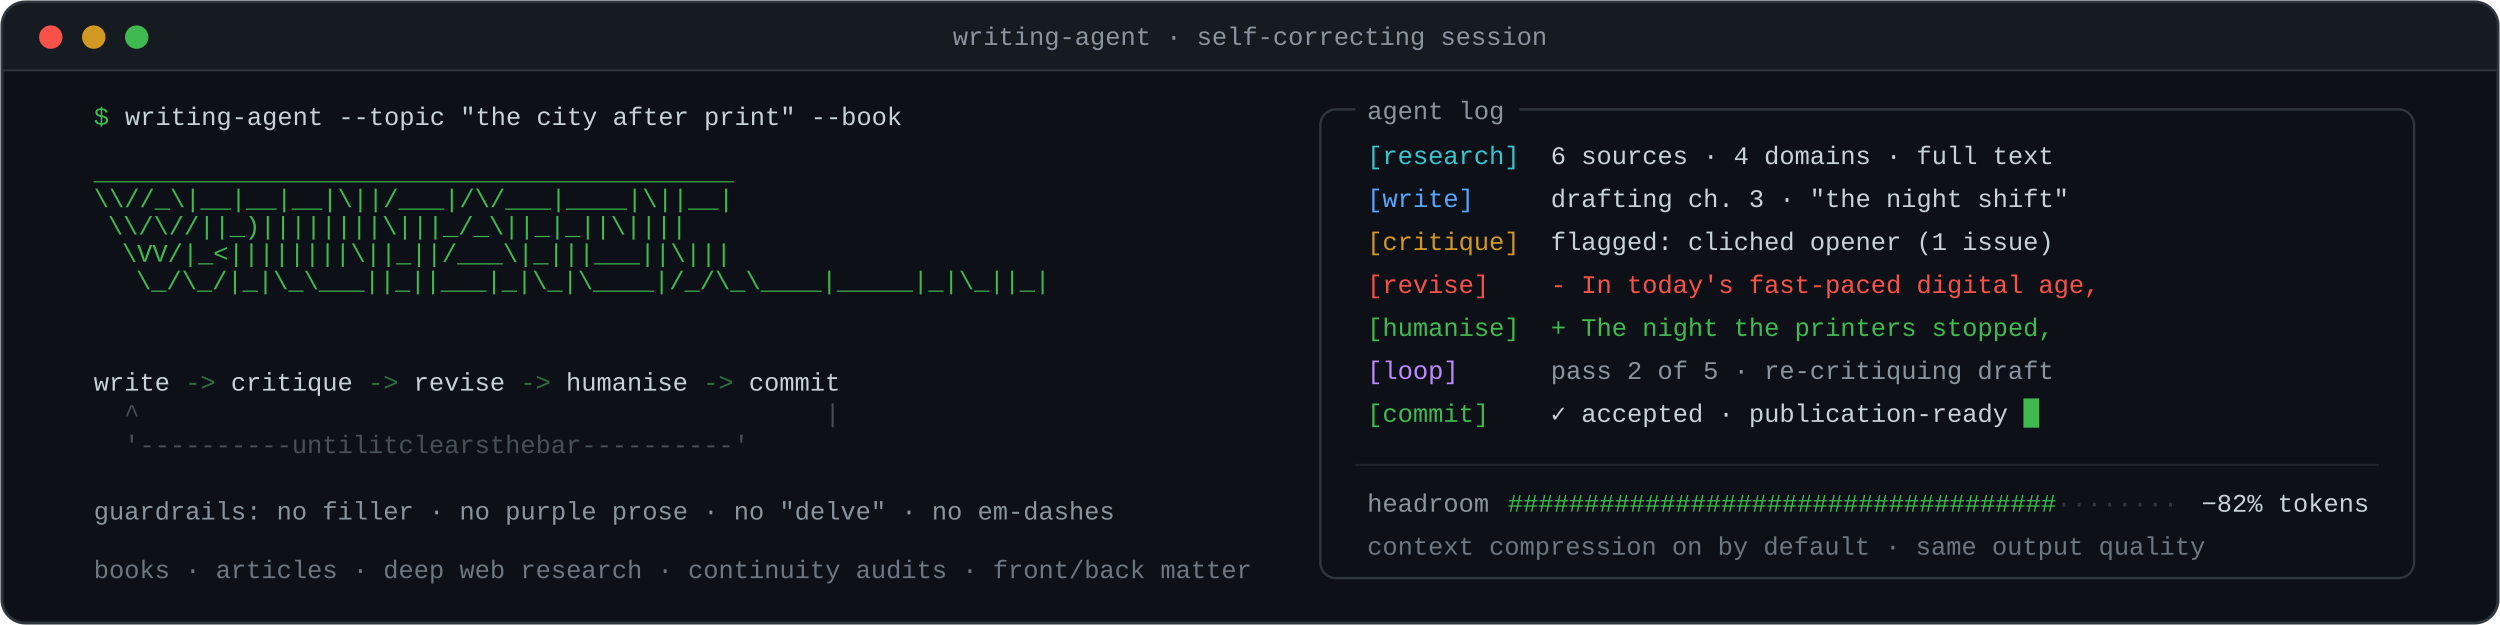
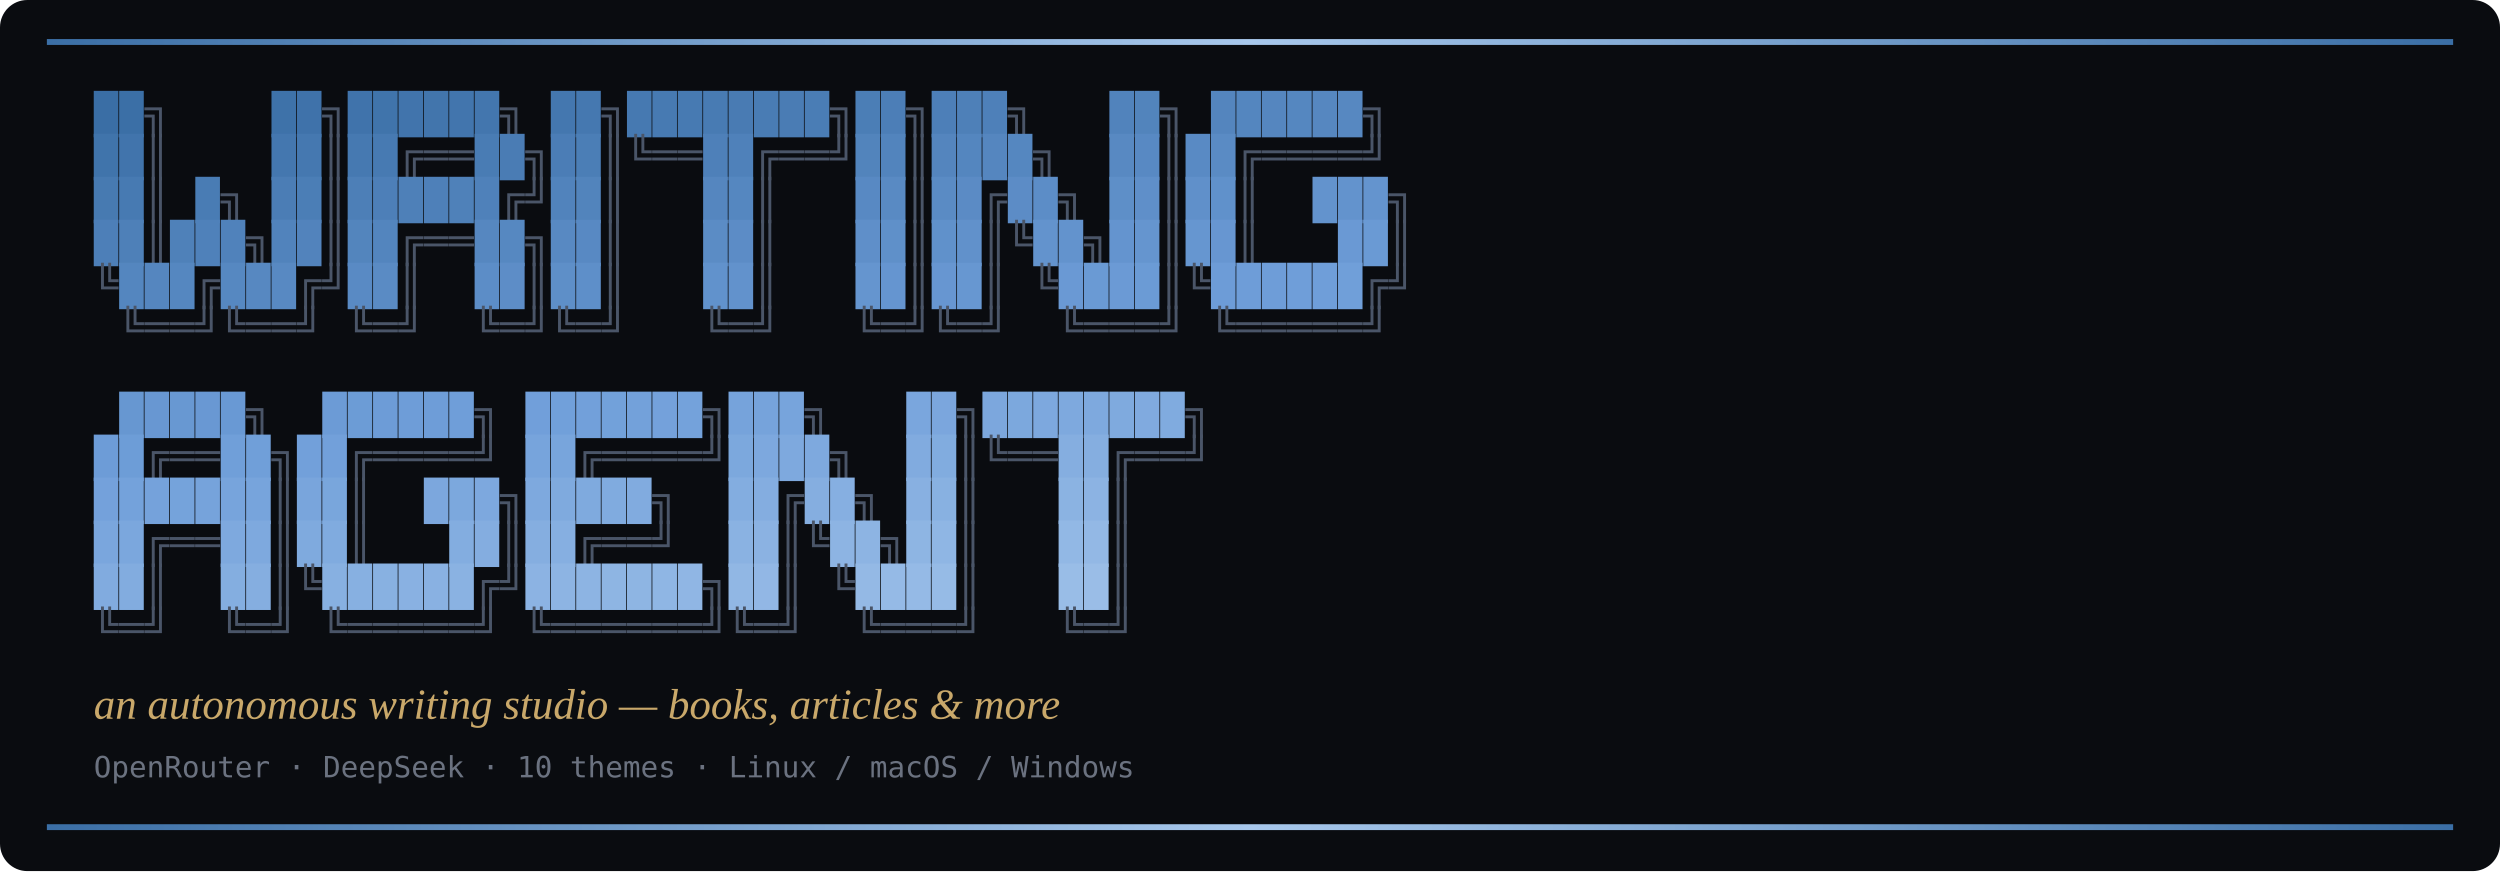
- <svg xmlns="http://www.w3.org/2000/svg" viewBox="0 0 1280 320" width="1280" height="320" role="img" aria-label="Writing Agent - a self-correcting, autonomous writing system that turns a topic into a publication-ready manuscript">
-   <style>
-     text { font-family: ui-monospace, 'Cascadia Code', 'SF Mono', Menlo, Consolas, 'Liberation Mono', monospace; font-size: 13px; }
- 
-     .t      { opacity: 1; }
-     .cursor { opacity: 1; }
-     .stage  { fill: #c9d1d9; }
- 
-     @media (prefers-reduced-motion: no-preference) {
-       .t      { opacity: 0; animation: show 0.01s steps(1, end) forwards; }
-       .cursor { opacity: 0; animation: blink 1.1s steps(1, end) infinite; animation-delay: 7.6s; }
-       .stage  { animation: stagecycle 10s steps(1, end) infinite; }
-       @keyframes show  { to { opacity: 1; } }
-       @keyframes blink { 0%, 55% { opacity: 1; } 56%, 100% { opacity: 0; } }
-       @keyframes stagecycle {
-         0%, 19.9% { fill: #3fb950; }
-         20%, 100% { fill: #8b949e; }
-       }
-     }
-   </style>
-   <rect x="1" y="1" width="1278" height="318" rx="12" fill="#0d1117" stroke="#30363d" stroke-width="1.5" />
-   <rect x="1.75" y="1.75" width="1276.5" height="34" rx="11" fill="#161b22" />
-   <rect x="1.75" y="24" width="1276.5" height="12" fill="#161b22" />
-   <path d="M 1 36 h 1278" stroke="#30363d" stroke-width="1" />
-   <circle cx="26" cy="19" r="6" fill="#f85149" />
-   <circle cx="48" cy="19" r="6" fill="#d29922" />
-   <circle cx="70" cy="19" r="6" fill="#3fb950" />
-   <text x="640" y="23" font-size="12" fill="#8b949e" text-anchor="middle">writing-agent · self-correcting session</text>
-   <text class="t" style="animation-delay:.2s" y="64">
-     <tspan x="48" fill="#3fb950">$</tspan>
-     <tspan x="64" fill="#c9d1d9">writing-agent --topic "the city after print" --book</tspan>
-   </text>
-   <g font-size="12" fill="#3fb950">
-     <text class="t" style="animation-delay:.55s" x="48 55.2 120 127.2 134.4 141.6 148.8 156 177.6 184.8 192 206.4 213.6 220.8 228 235.2 249.6 256.8 264 278.4 307.2 328.8 336 343.2 350.4 400.8 436.8 444 451.2 458.4 472.8 480 487.2 494.4 501.6 516 544.8 559.2 566.4 573.6 580.8 588" y="92">__________________________________________</text>
-     <text class="t" style="animation-delay:.70s" x="48 62.4 112.8 127.2 148.8 163.2 170.4 177.6 192 199.2 206.4 235.2 242.4 249.6 264 271.2 285.6 300 314.4 321.6 336 343.2 350.4 357.6 393.6 408 429.6 444 451.2 458.4 465.6 480 487.2 494.4 501.6 508.8 523.2 537.6 552 559.2 588 595.2" y="106">\\//_\|__|__|__|\||/___|/\/___|____|\||__|</text>
-     <text class="t" style="animation-delay:.85s" x="55.2 69.6 84 91.2 105.6 120 127.2 141.6 148.8 156 170.4 177.6 192 213.6 228 249.6 264 271.2 292.8 300 314.4 328.8 350.4 386.4 400.8 415.2 422.4 436.8 458.4 465.6 487.2 494.4 508.8 530.4 537.6 552 566.4 580.8" y="120">\\/\//||_)||||||||\|||_/_\||_|_||\||||</text>
-     <text class="t" style="animation-delay:1.0s" x="62.4 76.8 98.4 112.8 127.2 148.8 163.2 177.6 192 213.6 228 249.6 264 271.2 285.6 292.8 314.4 328.8 336 343.2 357.6 379.2 393.6 400.8 408 422.4 436.8 444 451.2 465.6 480 487.2 494.4 501.6 508.8 523.2 530.4 552 566.4 580.8" y="134">\VV/|_&lt;||||||||\||_||/___\|_|||___||\|||</text>
-     <text class="t" style="animation-delay:1.15s" x="69.6 76.8 84 91.2 98.4 105.6 127.2 134.4 141.6 156 163.2 170.4 177.6 184.8 192 199.2 213.6 220.8 228 242.4 249.6 256.8 264 271.2 278.4 285.6 300 307.2 314.4 321.6 328.8 336 343.2 350.4 357.6 372 379.2 386.4 415.2 422.4 429.6 436.8 444 451.2 458.4 465.6 472.8 480 487.2 494.4 501.6 508.8 516 523.2 537.6 544.8 552 566.4 573.6 580.8" y="148">\_/\_/|_|\_\___||_||___|_|\_|\____|/_/\_\____|_____|_|\_||_|</text>
+ <svg xmlns="http://www.w3.org/2000/svg" viewBox="0 0 1280 446" width="1280" height="446" role="img" aria-label="Writing Agent - a self-correcting, autonomous writing system that turns a topic into a publication-ready manuscript">
+   <defs>
+     <linearGradient id="rule" x1="0" y1="0" x2="1" y2="0">
+       <stop offset="0" stop-color="#3a6ea5" />
+       <stop offset="0.5" stop-color="#a8c8ec" />
+       <stop offset="1" stop-color="#3a6ea5" />
+     </linearGradient>
+   </defs>
+   <rect width="1280" height="446" fill="#0a0c10" rx="14" />
+   <rect x="24" y="20" width="1232" height="3" fill="url(#rule)" />
+   <rect x="24" y="422" width="1232" height="3" fill="url(#rule)" />
+   <g font-family="ui-monospace, 'Cascadia Code', 'SF Mono', Menlo, Consolas, 'Liberation Mono', monospace" font-size="21" font-weight="700">
+     <text y="64" xml:space="preserve">
+       <tspan x="48.0" fill="#3a6ea5">█</tspan>
+       <tspan x="61.0" fill="#3b6fa6">█</tspan>
+       <tspan x="74.0" fill="#4a5568">╗</tspan>
+       <tspan x="139.0" fill="#3e72a9">█</tspan>
+       <tspan x="152.0" fill="#3f72aa">█</tspan>
+       <tspan x="165.0" fill="#4a5568">╗</tspan>
+       <tspan x="178.0" fill="#4073ab">█</tspan>
+       <tspan x="191.0" fill="#4074ab">█</tspan>
+       <tspan x="204.0" fill="#4174ac">█</tspan>
+       <tspan x="217.0" fill="#4275ac">█</tspan>
+       <tspan x="230.0" fill="#4275ad">█</tspan>
+       <tspan x="243.0" fill="#4376ae">█</tspan>
+       <tspan x="256.0" fill="#4a5568">╗</tspan>
+       <tspan x="282.0" fill="#4477af">█</tspan>
+       <tspan x="295.0" fill="#4578b0">█</tspan>
+       <tspan x="308.0" fill="#4a5568">╗</tspan>
+       <tspan x="321.0" fill="#4679b1">█</tspan>
+       <tspan x="334.0" fill="#477ab2">█</tspan>
+       <tspan x="347.0" fill="#477ab2">█</tspan>
+       <tspan x="360.0" fill="#487bb3">█</tspan>
+       <tspan x="373.0" fill="#497bb3">█</tspan>
+       <tspan x="386.0" fill="#497cb4">█</tspan>
+       <tspan x="399.0" fill="#4a7cb4">█</tspan>
+       <tspan x="412.0" fill="#4a7db5">█</tspan>
+       <tspan x="425.0" fill="#4a5568">╗</tspan>
+       <tspan x="438.0" fill="#4b7eb6">█</tspan>
+       <tspan x="451.0" fill="#4c7eb7">█</tspan>
+       <tspan x="464.0" fill="#4a5568">╗</tspan>
+       <tspan x="477.0" fill="#4d7fb8">█</tspan>
+       <tspan x="490.0" fill="#4e80b8">█</tspan>
+       <tspan x="503.0" fill="#4e80b9">█</tspan>
+       <tspan x="516.0" fill="#4a5568">╗</tspan>
+       <tspan x="568.0" fill="#5183bc">█</tspan>
+       <tspan x="581.0" fill="#5284bc">█</tspan>
+       <tspan x="594.0" fill="#4a5568">╗</tspan>
+       <tspan x="620.0" fill="#5485be">█</tspan>
+       <tspan x="633.0" fill="#5486bf">█</tspan>
+       <tspan x="646.0" fill="#5586bf">█</tspan>
+       <tspan x="659.0" fill="#5587c0">█</tspan>
+       <tspan x="672.0" fill="#5687c0">█</tspan>
+       <tspan x="685.0" fill="#5788c1">█</tspan>
+       <tspan x="698.0" fill="#4a5568">╗</tspan>
+     </text>
+     <text y="86" xml:space="preserve">
+       <tspan x="48.0" fill="#4074ab">█</tspan>
+       <tspan x="61.0" fill="#4174ac">█</tspan>
+       <tspan x="74.0" fill="#4a5568">║</tspan>
+       <tspan x="139.0" fill="#4477af">█</tspan>
+       <tspan x="152.0" fill="#4578b0">█</tspan>
+       <tspan x="165.0" fill="#4a5568">║</tspan>
+       <tspan x="178.0" fill="#4679b1">█</tspan>
+       <tspan x="191.0" fill="#477ab2">█</tspan>
+       <tspan x="204.0" fill="#4a5568">╔</tspan>
+       <tspan x="217.0" fill="#4a5568">═</tspan>
+       <tspan x="230.0" fill="#4a5568">═</tspan>
+       <tspan x="243.0" fill="#497cb4">█</tspan>
+       <tspan x="256.0" fill="#4a7cb4">█</tspan>
+       <tspan x="269.0" fill="#4a5568">╗</tspan>
+       <tspan x="282.0" fill="#4b7db6">█</tspan>
+       <tspan x="295.0" fill="#4b7eb6">█</tspan>
+       <tspan x="308.0" fill="#4a5568">║</tspan>
+       <tspan x="321.0" fill="#4a5568">╚</tspan>
+       <tspan x="334.0" fill="#4a5568">═</tspan>
+       <tspan x="347.0" fill="#4a5568">═</tspan>
+       <tspan x="360.0" fill="#4e80b9">█</tspan>
+       <tspan x="373.0" fill="#4f81ba">█</tspan>
+       <tspan x="386.0" fill="#4a5568">╔</tspan>
+       <tspan x="399.0" fill="#4a5568">═</tspan>
+       <tspan x="412.0" fill="#4a5568">═</tspan>
+       <tspan x="425.0" fill="#4a5568">╝</tspan>
+       <tspan x="438.0" fill="#5284bc">█</tspan>
+       <tspan x="451.0" fill="#5284bd">█</tspan>
+       <tspan x="464.0" fill="#4a5568">║</tspan>
+       <tspan x="477.0" fill="#5485be">█</tspan>
+       <tspan x="490.0" fill="#5486bf">█</tspan>
+       <tspan x="503.0" fill="#5586bf">█</tspan>
+       <tspan x="516.0" fill="#5587c0">█</tspan>
+       <tspan x="529.0" fill="#4a5568">╗</tspan>
+       <tspan x="568.0" fill="#5889c2">█</tspan>
+       <tspan x="581.0" fill="#5889c3">█</tspan>
+       <tspan x="594.0" fill="#4a5568">║</tspan>
+       <tspan x="607.0" fill="#598ac4">█</tspan>
+       <tspan x="620.0" fill="#5a8bc4">█</tspan>
+       <tspan x="633.0" fill="#4a5568">╔</tspan>
+       <tspan x="646.0" fill="#4a5568">═</tspan>
+       <tspan x="659.0" fill="#4a5568">═</tspan>
+       <tspan x="672.0" fill="#4a5568">═</tspan>
+       <tspan x="685.0" fill="#4a5568">═</tspan>
+       <tspan x="698.0" fill="#4a5568">╝</tspan>
+     </text>
+     <text y="108" xml:space="preserve">
+       <tspan x="48.0" fill="#477ab1">█</tspan>
+       <tspan x="61.0" fill="#477ab2">█</tspan>
+       <tspan x="74.0" fill="#4a5568">║</tspan>
+       <tspan x="100.0" fill="#497cb4">█</tspan>
+       <tspan x="113.0" fill="#4a5568">╗</tspan>
+       <tspan x="139.0" fill="#4b7db5">█</tspan>
+       <tspan x="152.0" fill="#4b7eb6">█</tspan>
+       <tspan x="165.0" fill="#4a5568">║</tspan>
+       <tspan x="178.0" fill="#4d7fb7">█</tspan>
+       <tspan x="191.0" fill="#4d7fb8">█</tspan>
+       <tspan x="204.0" fill="#4e80b8">█</tspan>
+       <tspan x="217.0" fill="#4e80b9">█</tspan>
+       <tspan x="230.0" fill="#4f81b9">█</tspan>
+       <tspan x="243.0" fill="#4f81ba">█</tspan>
+       <tspan x="256.0" fill="#4a5568">╔</tspan>
+       <tspan x="269.0" fill="#4a5568">╝</tspan>
+       <tspan x="282.0" fill="#5183bc">█</tspan>
+       <tspan x="295.0" fill="#5284bc">█</tspan>
+       <tspan x="308.0" fill="#4a5568">║</tspan>
+       <tspan x="360.0" fill="#5586bf">█</tspan>
+       <tspan x="373.0" fill="#5587c0">█</tspan>
+       <tspan x="386.0" fill="#4a5568">║</tspan>
+       <tspan x="438.0" fill="#5889c3">█</tspan>
+       <tspan x="451.0" fill="#598ac3">█</tspan>
+       <tspan x="464.0" fill="#4a5568">║</tspan>
+       <tspan x="477.0" fill="#5a8bc4">█</tspan>
+       <tspan x="490.0" fill="#5b8bc5">█</tspan>
+       <tspan x="503.0" fill="#4a5568">╔</tspan>
+       <tspan x="516.0" fill="#5c8cc6">█</tspan>
+       <tspan x="529.0" fill="#5c8dc7">█</tspan>
+       <tspan x="542.0" fill="#4a5568">╗</tspan>
+       <tspan x="568.0" fill="#5e8fc8">█</tspan>
+       <tspan x="581.0" fill="#5f8fc9">█</tspan>
+       <tspan x="594.0" fill="#4a5568">║</tspan>
+       <tspan x="607.0" fill="#6090ca">█</tspan>
+       <tspan x="620.0" fill="#6091cb">█</tspan>
+       <tspan x="633.0" fill="#4a5568">║</tspan>
+       <tspan x="672.0" fill="#6393cd">█</tspan>
+       <tspan x="685.0" fill="#6393cd">█</tspan>
+       <tspan x="698.0" fill="#6494ce">█</tspan>
+       <tspan x="711.0" fill="#4a5568">╗</tspan>
+     </text>
+     <text y="130" xml:space="preserve">
+       <tspan x="48.0" fill="#4d7fb8">█</tspan>
+       <tspan x="61.0" fill="#4e80b8">█</tspan>
+       <tspan x="74.0" fill="#4a5568">║</tspan>
+       <tspan x="87.0" fill="#4f81b9">█</tspan>
+       <tspan x="100.0" fill="#4f81ba">█</tspan>
+       <tspan x="113.0" fill="#5082bb">█</tspan>
+       <tspan x="126.0" fill="#4a5568">╗</tspan>
+       <tspan x="139.0" fill="#5183bc">█</tspan>
+       <tspan x="152.0" fill="#5283bc">█</tspan>
+       <tspan x="165.0" fill="#4a5568">║</tspan>
+       <tspan x="178.0" fill="#5385bd">█</tspan>
+       <tspan x="191.0" fill="#5385be">█</tspan>
+       <tspan x="204.0" fill="#4a5568">╔</tspan>
+       <tspan x="217.0" fill="#4a5568">═</tspan>
+       <tspan x="230.0" fill="#4a5568">═</tspan>
+       <tspan x="243.0" fill="#5687c0">█</tspan>
+       <tspan x="256.0" fill="#5688c1">█</tspan>
+       <tspan x="269.0" fill="#4a5568">╗</tspan>
+       <tspan x="282.0" fill="#5889c2">█</tspan>
+       <tspan x="295.0" fill="#5889c3">█</tspan>
+       <tspan x="308.0" fill="#4a5568">║</tspan>
+       <tspan x="360.0" fill="#5b8cc5">█</tspan>
+       <tspan x="373.0" fill="#5c8cc6">█</tspan>
+       <tspan x="386.0" fill="#4a5568">║</tspan>
+       <tspan x="438.0" fill="#5f8fc9">█</tspan>
+       <tspan x="451.0" fill="#5f90c9">█</tspan>
+       <tspan x="464.0" fill="#4a5568">║</tspan>
+       <tspan x="477.0" fill="#6091cb">█</tspan>
+       <tspan x="490.0" fill="#6191cb">█</tspan>
+       <tspan x="503.0" fill="#4a5568">║</tspan>
+       <tspan x="516.0" fill="#4a5568">╚</tspan>
+       <tspan x="529.0" fill="#6393cd">█</tspan>
+       <tspan x="542.0" fill="#6393cd">█</tspan>
+       <tspan x="555.0" fill="#4a5568">╗</tspan>
+       <tspan x="568.0" fill="#6494cf">█</tspan>
+       <tspan x="581.0" fill="#6595cf">█</tspan>
+       <tspan x="594.0" fill="#4a5568">║</tspan>
+       <tspan x="607.0" fill="#6696d0">█</tspan>
+       <tspan x="620.0" fill="#6796d1">█</tspan>
+       <tspan x="633.0" fill="#4a5568">║</tspan>
+       <tspan x="685.0" fill="#6a99d4">█</tspan>
+       <tspan x="698.0" fill="#6a9ad4">█</tspan>
+       <tspan x="711.0" fill="#4a5568">║</tspan>
+     </text>
+     <text y="152" xml:space="preserve">
+       <tspan x="48.0" fill="#4a5568">╚</tspan>
+       <tspan x="61.0" fill="#5486bf">█</tspan>
+       <tspan x="74.0" fill="#5586bf">█</tspan>
+       <tspan x="87.0" fill="#5587c0">█</tspan>
+       <tspan x="100.0" fill="#4a5568">╔</tspan>
+       <tspan x="113.0" fill="#5688c1">█</tspan>
+       <tspan x="126.0" fill="#5788c1">█</tspan>
+       <tspan x="139.0" fill="#5889c2">█</tspan>
+       <tspan x="152.0" fill="#4a5568">╔</tspan>
+       <tspan x="165.0" fill="#4a5568">╝</tspan>
+       <tspan x="178.0" fill="#598ac4">█</tspan>
+       <tspan x="191.0" fill="#5a8bc4">█</tspan>
+       <tspan x="204.0" fill="#4a5568">║</tspan>
+       <tspan x="243.0" fill="#5c8dc7">█</tspan>
+       <tspan x="256.0" fill="#5d8dc7">█</tspan>
+       <tspan x="269.0" fill="#4a5568">║</tspan>
+       <tspan x="282.0" fill="#5e8fc8">█</tspan>
+       <tspan x="295.0" fill="#5e8fc9">█</tspan>
+       <tspan x="308.0" fill="#4a5568">║</tspan>
+       <tspan x="360.0" fill="#6192cc">█</tspan>
+       <tspan x="373.0" fill="#6292cc">█</tspan>
+       <tspan x="386.0" fill="#4a5568">║</tspan>
+       <tspan x="438.0" fill="#6595cf">█</tspan>
+       <tspan x="451.0" fill="#6595d0">█</tspan>
+       <tspan x="464.0" fill="#4a5568">║</tspan>
+       <tspan x="477.0" fill="#6796d1">█</tspan>
+       <tspan x="490.0" fill="#6797d1">█</tspan>
+       <tspan x="503.0" fill="#4a5568">║</tspan>
+       <tspan x="529.0" fill="#4a5568">╚</tspan>
+       <tspan x="542.0" fill="#6a99d4">█</tspan>
+       <tspan x="555.0" fill="#6a9ad4">█</tspan>
+       <tspan x="568.0" fill="#6b9ad5">█</tspan>
+       <tspan x="581.0" fill="#6b9bd5">█</tspan>
+       <tspan x="594.0" fill="#4a5568">║</tspan>
+       <tspan x="607.0" fill="#4a5568">╚</tspan>
+       <tspan x="620.0" fill="#6d9cd7">█</tspan>
+       <tspan x="633.0" fill="#6e9dd8">█</tspan>
+       <tspan x="646.0" fill="#6e9dd8">█</tspan>
+       <tspan x="659.0" fill="#6f9ed9">█</tspan>
+       <tspan x="672.0" fill="#6f9ed9">█</tspan>
+       <tspan x="685.0" fill="#709fd9">█</tspan>
+       <tspan x="698.0" fill="#4a5568">╔</tspan>
+       <tspan x="711.0" fill="#4a5568">╝</tspan>
+     </text>
+     <text y="174" xml:space="preserve">
+       <tspan x="61.0" fill="#4a5568">╚</tspan>
+       <tspan x="74.0" fill="#4a5568">═</tspan>
+       <tspan x="87.0" fill="#4a5568">═</tspan>
+       <tspan x="100.0" fill="#4a5568">╝</tspan>
+       <tspan x="113.0" fill="#4a5568">╚</tspan>
+       <tspan x="126.0" fill="#4a5568">═</tspan>
+       <tspan x="139.0" fill="#4a5568">═</tspan>
+       <tspan x="152.0" fill="#4a5568">╝</tspan>
+       <tspan x="178.0" fill="#4a5568">╚</tspan>
+       <tspan x="191.0" fill="#4a5568">═</tspan>
+       <tspan x="204.0" fill="#4a5568">╝</tspan>
+       <tspan x="243.0" fill="#4a5568">╚</tspan>
+       <tspan x="256.0" fill="#4a5568">═</tspan>
+       <tspan x="269.0" fill="#4a5568">╝</tspan>
+       <tspan x="282.0" fill="#4a5568">╚</tspan>
+       <tspan x="295.0" fill="#4a5568">═</tspan>
+       <tspan x="308.0" fill="#4a5568">╝</tspan>
+       <tspan x="360.0" fill="#4a5568">╚</tspan>
+       <tspan x="373.0" fill="#4a5568">═</tspan>
+       <tspan x="386.0" fill="#4a5568">╝</tspan>
+       <tspan x="438.0" fill="#4a5568">╚</tspan>
+       <tspan x="451.0" fill="#4a5568">═</tspan>
+       <tspan x="464.0" fill="#4a5568">╝</tspan>
+       <tspan x="477.0" fill="#4a5568">╚</tspan>
+       <tspan x="490.0" fill="#4a5568">═</tspan>
+       <tspan x="503.0" fill="#4a5568">╝</tspan>
+       <tspan x="542.0" fill="#4a5568">╚</tspan>
+       <tspan x="555.0" fill="#4a5568">═</tspan>
+       <tspan x="568.0" fill="#4a5568">═</tspan>
+       <tspan x="581.0" fill="#4a5568">═</tspan>
+       <tspan x="594.0" fill="#4a5568">╝</tspan>
+       <tspan x="620.0" fill="#4a5568">╚</tspan>
+       <tspan x="633.0" fill="#4a5568">═</tspan>
+       <tspan x="646.0" fill="#4a5568">═</tspan>
+       <tspan x="659.0" fill="#4a5568">═</tspan>
+       <tspan x="672.0" fill="#4a5568">═</tspan>
+       <tspan x="685.0" fill="#4a5568">═</tspan>
+       <tspan x="698.0" fill="#4a5568">╝</tspan>
+     </text>
+     <text y="218" xml:space="preserve">
+       <tspan x="61.0" fill="#6797d1">█</tspan>
+       <tspan x="74.0" fill="#6897d2">█</tspan>
+       <tspan x="87.0" fill="#6898d2">█</tspan>
+       <tspan x="100.0" fill="#6998d3">█</tspan>
+       <tspan x="113.0" fill="#6999d4">█</tspan>
+       <tspan x="126.0" fill="#4a5568">╗</tspan>
+       <tspan x="165.0" fill="#6c9bd6">█</tspan>
+       <tspan x="178.0" fill="#6c9cd6">█</tspan>
+       <tspan x="191.0" fill="#6d9cd7">█</tspan>
+       <tspan x="204.0" fill="#6e9dd8">█</tspan>
+       <tspan x="217.0" fill="#6e9dd8">█</tspan>
+       <tspan x="230.0" fill="#6f9ed9">█</tspan>
+       <tspan x="243.0" fill="#4a5568">╗</tspan>
+       <tspan x="269.0" fill="#719fda">█</tspan>
+       <tspan x="282.0" fill="#71a0da">█</tspan>
+       <tspan x="295.0" fill="#72a0da">█</tspan>
+       <tspan x="308.0" fill="#72a1da">█</tspan>
+       <tspan x="321.0" fill="#73a1da">█</tspan>
+       <tspan x="334.0" fill="#74a1db">█</tspan>
+       <tspan x="347.0" fill="#74a2db">█</tspan>
+       <tspan x="360.0" fill="#4a5568">╗</tspan>
+       <tspan x="373.0" fill="#76a3db">█</tspan>
+       <tspan x="386.0" fill="#76a3db">█</tspan>
+       <tspan x="399.0" fill="#77a4dc">█</tspan>
+       <tspan x="412.0" fill="#4a5568">╗</tspan>
+       <tspan x="464.0" fill="#7aa6dd">█</tspan>
+       <tspan x="477.0" fill="#7ba6dd">█</tspan>
+       <tspan x="490.0" fill="#4a5568">╗</tspan>
+       <tspan x="503.0" fill="#7ca7dd">█</tspan>
+       <tspan x="516.0" fill="#7ca8dd">█</tspan>
+       <tspan x="529.0" fill="#7da8de">█</tspan>
+       <tspan x="542.0" fill="#7ea9de">█</tspan>
+       <tspan x="555.0" fill="#7ea9de">█</tspan>
+       <tspan x="568.0" fill="#7faade">█</tspan>
+       <tspan x="581.0" fill="#80aadf">█</tspan>
+       <tspan x="594.0" fill="#80abdf">█</tspan>
+       <tspan x="607.0" fill="#4a5568">╗</tspan>
+     </text>
+     <text y="240" xml:space="preserve">
+       <tspan x="48.0" fill="#6d9cd7">█</tspan>
+       <tspan x="61.0" fill="#6d9dd7">█</tspan>
+       <tspan x="74.0" fill="#4a5568">╔</tspan>
+       <tspan x="87.0" fill="#4a5568">═</tspan>
+       <tspan x="100.0" fill="#4a5568">═</tspan>
+       <tspan x="113.0" fill="#709fd9">█</tspan>
+       <tspan x="126.0" fill="#709fd9">█</tspan>
+       <tspan x="139.0" fill="#4a5568">╗</tspan>
+       <tspan x="152.0" fill="#72a0da">█</tspan>
+       <tspan x="165.0" fill="#72a0da">█</tspan>
+       <tspan x="178.0" fill="#4a5568">╔</tspan>
+       <tspan x="191.0" fill="#4a5568">═</tspan>
+       <tspan x="204.0" fill="#4a5568">═</tspan>
+       <tspan x="217.0" fill="#4a5568">═</tspan>
+       <tspan x="230.0" fill="#4a5568">═</tspan>
+       <tspan x="243.0" fill="#4a5568">╝</tspan>
+       <tspan x="269.0" fill="#77a4dc">█</tspan>
+       <tspan x="282.0" fill="#78a5dc">█</tspan>
+       <tspan x="295.0" fill="#4a5568">╔</tspan>
+       <tspan x="308.0" fill="#4a5568">═</tspan>
+       <tspan x="321.0" fill="#4a5568">═</tspan>
+       <tspan x="334.0" fill="#4a5568">═</tspan>
+       <tspan x="347.0" fill="#4a5568">═</tspan>
+       <tspan x="360.0" fill="#4a5568">╝</tspan>
+       <tspan x="373.0" fill="#7ca8dd">█</tspan>
+       <tspan x="386.0" fill="#7da8de">█</tspan>
+       <tspan x="399.0" fill="#7ea9de">█</tspan>
+       <tspan x="412.0" fill="#7ea9de">█</tspan>
+       <tspan x="425.0" fill="#4a5568">╗</tspan>
+       <tspan x="464.0" fill="#81abdf">█</tspan>
+       <tspan x="477.0" fill="#81acdf">█</tspan>
+       <tspan x="490.0" fill="#4a5568">║</tspan>
+       <tspan x="503.0" fill="#4a5568">╚</tspan>
+       <tspan x="516.0" fill="#4a5568">═</tspan>
+       <tspan x="529.0" fill="#4a5568">═</tspan>
+       <tspan x="542.0" fill="#85aee0">█</tspan>
+       <tspan x="555.0" fill="#85aee0">█</tspan>
+       <tspan x="568.0" fill="#4a5568">╔</tspan>
+       <tspan x="581.0" fill="#4a5568">═</tspan>
+       <tspan x="594.0" fill="#4a5568">═</tspan>
+       <tspan x="607.0" fill="#4a5568">╝</tspan>
+     </text>
+     <text y="262" xml:space="preserve">
+       <tspan x="48.0" fill="#74a1db">█</tspan>
+       <tspan x="61.0" fill="#74a2db">█</tspan>
+       <tspan x="74.0" fill="#75a2db">█</tspan>
+       <tspan x="87.0" fill="#75a3db">█</tspan>
+       <tspan x="100.0" fill="#76a3db">█</tspan>
+       <tspan x="113.0" fill="#77a4dc">█</tspan>
+       <tspan x="126.0" fill="#77a4dc">█</tspan>
+       <tspan x="139.0" fill="#4a5568">║</tspan>
+       <tspan x="152.0" fill="#79a5dc">█</tspan>
+       <tspan x="165.0" fill="#79a6dc">█</tspan>
+       <tspan x="178.0" fill="#4a5568">║</tspan>
+       <tspan x="217.0" fill="#7ca7dd">█</tspan>
+       <tspan x="230.0" fill="#7ca8dd">█</tspan>
+       <tspan x="243.0" fill="#7da8de">█</tspan>
+       <tspan x="256.0" fill="#4a5568">╗</tspan>
+       <tspan x="269.0" fill="#7ea9de">█</tspan>
+       <tspan x="282.0" fill="#7faade">█</tspan>
+       <tspan x="295.0" fill="#7faade">█</tspan>
+       <tspan x="308.0" fill="#80abdf">█</tspan>
+       <tspan x="321.0" fill="#81abdf">█</tspan>
+       <tspan x="334.0" fill="#4a5568">╗</tspan>
+       <tspan x="373.0" fill="#83ade0">█</tspan>
+       <tspan x="386.0" fill="#84ade0">█</tspan>
+       <tspan x="399.0" fill="#4a5568">╔</tspan>
+       <tspan x="412.0" fill="#85aee0">█</tspan>
+       <tspan x="425.0" fill="#86afe1">█</tspan>
+       <tspan x="438.0" fill="#4a5568">╗</tspan>
+       <tspan x="464.0" fill="#88b0e1">█</tspan>
+       <tspan x="477.0" fill="#88b1e1">█</tspan>
+       <tspan x="490.0" fill="#4a5568">║</tspan>
+       <tspan x="542.0" fill="#8bb3e2">█</tspan>
+       <tspan x="555.0" fill="#8cb3e3">█</tspan>
+       <tspan x="568.0" fill="#4a5568">║</tspan>
+     </text>
+     <text y="284" xml:space="preserve">
+       <tspan x="48.0" fill="#7aa6dd">█</tspan>
+       <tspan x="61.0" fill="#7ba7dd">█</tspan>
+       <tspan x="74.0" fill="#4a5568">╔</tspan>
+       <tspan x="87.0" fill="#4a5568">═</tspan>
+       <tspan x="100.0" fill="#4a5568">═</tspan>
+       <tspan x="113.0" fill="#7ea9de">█</tspan>
+       <tspan x="126.0" fill="#7ea9de">█</tspan>
+       <tspan x="139.0" fill="#4a5568">║</tspan>
+       <tspan x="152.0" fill="#7faade">█</tspan>
+       <tspan x="165.0" fill="#80abdf">█</tspan>
+       <tspan x="178.0" fill="#4a5568">║</tspan>
+       <tspan x="230.0" fill="#83ade0">█</tspan>
+       <tspan x="243.0" fill="#84ade0">█</tspan>
+       <tspan x="256.0" fill="#4a5568">║</tspan>
+       <tspan x="269.0" fill="#85aee0">█</tspan>
+       <tspan x="282.0" fill="#86afe1">█</tspan>
+       <tspan x="295.0" fill="#4a5568">╔</tspan>
+       <tspan x="308.0" fill="#4a5568">═</tspan>
+       <tspan x="321.0" fill="#4a5568">═</tspan>
+       <tspan x="334.0" fill="#4a5568">╝</tspan>
+       <tspan x="373.0" fill="#8ab2e2">█</tspan>
+       <tspan x="386.0" fill="#8bb2e2">█</tspan>
+       <tspan x="399.0" fill="#4a5568">║</tspan>
+       <tspan x="412.0" fill="#4a5568">╚</tspan>
+       <tspan x="425.0" fill="#8db4e3">█</tspan>
+       <tspan x="438.0" fill="#8db4e3">█</tspan>
+       <tspan x="451.0" fill="#4a5568">╗</tspan>
+       <tspan x="464.0" fill="#8eb5e3">█</tspan>
+       <tspan x="477.0" fill="#8fb6e4">█</tspan>
+       <tspan x="490.0" fill="#4a5568">║</tspan>
+       <tspan x="542.0" fill="#92b8e5">█</tspan>
+       <tspan x="555.0" fill="#93b8e5">█</tspan>
+       <tspan x="568.0" fill="#4a5568">║</tspan>
+     </text>
+     <text y="306" xml:space="preserve">
+       <tspan x="48.0" fill="#81abdf">█</tspan>
+       <tspan x="61.0" fill="#82acdf">█</tspan>
+       <tspan x="74.0" fill="#4a5568">║</tspan>
+       <tspan x="113.0" fill="#84aee0">█</tspan>
+       <tspan x="126.0" fill="#85aee0">█</tspan>
+       <tspan x="139.0" fill="#4a5568">║</tspan>
+       <tspan x="152.0" fill="#4a5568">╚</tspan>
+       <tspan x="165.0" fill="#87b0e1">█</tspan>
+       <tspan x="178.0" fill="#87b0e1">█</tspan>
+       <tspan x="191.0" fill="#88b1e1">█</tspan>
+       <tspan x="204.0" fill="#89b1e2">█</tspan>
+       <tspan x="217.0" fill="#89b1e2">█</tspan>
+       <tspan x="230.0" fill="#8ab2e2">█</tspan>
+       <tspan x="243.0" fill="#4a5568">╔</tspan>
+       <tspan x="256.0" fill="#4a5568">╝</tspan>
+       <tspan x="269.0" fill="#8cb3e3">█</tspan>
+       <tspan x="282.0" fill="#8db4e3">█</tspan>
+       <tspan x="295.0" fill="#8db4e3">█</tspan>
+       <tspan x="308.0" fill="#8eb5e3">█</tspan>
+       <tspan x="321.0" fill="#8eb5e3">█</tspan>
+       <tspan x="334.0" fill="#8fb6e4">█</tspan>
+       <tspan x="347.0" fill="#90b6e4">█</tspan>
+       <tspan x="360.0" fill="#4a5568">╗</tspan>
+       <tspan x="373.0" fill="#91b7e4">█</tspan>
+       <tspan x="386.0" fill="#92b7e5">█</tspan>
+       <tspan x="399.0" fill="#4a5568">║</tspan>
+       <tspan x="425.0" fill="#4a5568">╚</tspan>
+       <tspan x="438.0" fill="#94b9e5">█</tspan>
+       <tspan x="451.0" fill="#95bae6">█</tspan>
+       <tspan x="464.0" fill="#95bae6">█</tspan>
+       <tspan x="477.0" fill="#96bbe6">█</tspan>
+       <tspan x="490.0" fill="#4a5568">║</tspan>
+       <tspan x="542.0" fill="#99bde7">█</tspan>
+       <tspan x="555.0" fill="#9abde7">█</tspan>
+       <tspan x="568.0" fill="#4a5568">║</tspan>
+     </text>
+     <text y="328" xml:space="preserve">
+       <tspan x="48.0" fill="#4a5568">╚</tspan>
+       <tspan x="61.0" fill="#4a5568">═</tspan>
+       <tspan x="74.0" fill="#4a5568">╝</tspan>
+       <tspan x="113.0" fill="#4a5568">╚</tspan>
+       <tspan x="126.0" fill="#4a5568">═</tspan>
+       <tspan x="139.0" fill="#4a5568">╝</tspan>
+       <tspan x="165.0" fill="#4a5568">╚</tspan>
+       <tspan x="178.0" fill="#4a5568">═</tspan>
+       <tspan x="191.0" fill="#4a5568">═</tspan>
+       <tspan x="204.0" fill="#4a5568">═</tspan>
+       <tspan x="217.0" fill="#4a5568">═</tspan>
+       <tspan x="230.0" fill="#4a5568">═</tspan>
+       <tspan x="243.0" fill="#4a5568">╝</tspan>
+       <tspan x="269.0" fill="#4a5568">╚</tspan>
+       <tspan x="282.0" fill="#4a5568">═</tspan>
+       <tspan x="295.0" fill="#4a5568">═</tspan>
+       <tspan x="308.0" fill="#4a5568">═</tspan>
+       <tspan x="321.0" fill="#4a5568">═</tspan>
+       <tspan x="334.0" fill="#4a5568">═</tspan>
+       <tspan x="347.0" fill="#4a5568">═</tspan>
+       <tspan x="360.0" fill="#4a5568">╝</tspan>
+       <tspan x="373.0" fill="#4a5568">╚</tspan>
+       <tspan x="386.0" fill="#4a5568">═</tspan>
+       <tspan x="399.0" fill="#4a5568">╝</tspan>
+       <tspan x="438.0" fill="#4a5568">╚</tspan>
+       <tspan x="451.0" fill="#4a5568">═</tspan>
+       <tspan x="464.0" fill="#4a5568">═</tspan>
+       <tspan x="477.0" fill="#4a5568">═</tspan>
+       <tspan x="490.0" fill="#4a5568">╝</tspan>
+       <tspan x="542.0" fill="#4a5568">╚</tspan>
+       <tspan x="555.0" fill="#4a5568">═</tspan>
+       <tspan x="568.0" fill="#4a5568">╝</tspan>
+     </text>
  </g>
-   <g>
-     <text class="t" style="animation-delay:1.6s" y="200">
-       <tspan class="stage" style="animation-delay:-10s" x="48">write</tspan>
-       <tspan class="stage" style="animation-delay:-8s" x="118.2">critique</tspan>
-       <tspan class="stage" style="animation-delay:-6s" x="211.8">revise</tspan>
-       <tspan class="stage" style="animation-delay:-4s" x="289.8">humanise</tspan>
-       <tspan class="stage" style="animation-delay:-2s" x="383.4">commit</tspan>
-       <tspan fill="#2f6f3f" x="94.8">-&gt;</tspan>
-       <tspan fill="#2f6f3f" x="188.4">-&gt;</tspan>
-       <tspan fill="#2f6f3f" x="266.4">-&gt;</tspan>
-       <tspan fill="#2f6f3f" x="360">-&gt;</tspan>
-     </text>
-     <text class="t" style="animation-delay:1.75s" y="216" fill="#484f58">
-       <tspan x="63.6">^</tspan>
-       <tspan x="422.4">|</tspan>
-     </text>
-     <text class="t" style="animation-delay:1.9s" fill="#484f58" x="63.6 71.4 79.2 87 94.8 102.6 110.4 118.2 126 133.8 141.6 157.2 165 172.8 180.6 188.4 204 211.8 227.4 235.2 243 250.8 258.6 266.4 282 289.8 297.6 313.2 321 328.8 344.4 352.2 360 367.8 375.6 383.4 391.2 399 406.8 414.6 422.4" y="232">'----------untilitclearsthebar----------'</text>
-   </g>
-   <text class="t" style="animation-delay:2.1s" x="48" y="266" font-size="12" fill="#8b949e">guardrails: no filler · no purple prose · no "delve" · no em-dashes</text>
-   <text class="t" style="animation-delay:2.2s" x="48" y="296" font-size="11.5" fill="#6e7681">books · articles · deep web research · continuity audits · front/back matter</text>
-   <rect x="676" y="56" width="560" height="240" rx="8" fill="none" stroke="#30363d" stroke-width="1.2" />
-   <rect x="694" y="49" width="84" height="14" fill="#0d1117" />
-   <text class="t" style="animation-delay:2.25s" x="700" y="61" font-size="12" fill="#8b949e">agent log</text>
-   <g>
-     <text class="t" style="animation-delay:2.3s" y="84">
-       <tspan x="700" fill="#39c5cf">[research]</tspan>
-       <tspan x="794" fill="#c9d1d9">6 sources · 4 domains · full text</tspan>
-     </text>
-     <text class="t" style="animation-delay:2.8s" y="106">
-       <tspan x="700" fill="#58a6ff">[write]</tspan>
-       <tspan x="794" fill="#c9d1d9">drafting ch. 3 · "the night shift"</tspan>
-     </text>
-     <text class="t" style="animation-delay:3.3s" y="128">
-       <tspan x="700" fill="#d29922">[critique]</tspan>
-       <tspan x="794" fill="#c9d1d9">flagged: cliched opener (1 issue)</tspan>
-     </text>
-     <text class="t" style="animation-delay:3.8s" y="150">
-       <tspan x="700" fill="#f85149">[revise]</tspan>
-       <tspan x="794" fill="#f85149">- In today's fast-paced digital age,</tspan>
-     </text>
-     <text class="t" style="animation-delay:4.3s" y="172">
-       <tspan x="700" fill="#3fb950">[humanise]</tspan>
-       <tspan x="794" fill="#3fb950">+ The night the printers stopped,</tspan>
-     </text>
-     <text class="t" style="animation-delay:4.8s" y="194">
-       <tspan x="700" fill="#bc8cff">[loop]</tspan>
-       <tspan x="794" fill="#8b949e">pass 2 of 5 · re-critiquing draft</tspan>
-     </text>
-     <text class="t" style="animation-delay:5.3s" y="216">
-       <tspan x="700" fill="#3fb950">[commit]</tspan>
-       <tspan x="794" fill="#c9d1d9">✓ accepted · publication-ready</tspan>
-     </text>
-   </g>
-   <rect class="cursor" x="1036" y="204" width="8" height="15" fill="#3fb950" />
-   <line x1="694" y1="238" x2="1218" y2="238" stroke="#21262d" stroke-width="1" />
-   <text class="t" style="animation-delay:5.6s" x="700" y="262" fill="#8b949e">headroom</text>
-   <text y="262" fill="#3fb950">
-     <tspan class="t" style="animation-delay:5.80s" x="772">#</tspan>
-     <tspan class="t" style="animation-delay:5.84s" x="779.8">#</tspan>
-     <tspan class="t" style="animation-delay:5.88s" x="787.6">#</tspan>
-     <tspan class="t" style="animation-delay:5.92s" x="795.4">#</tspan>
-     <tspan class="t" style="animation-delay:5.96s" x="803.2">#</tspan>
-     <tspan class="t" style="animation-delay:6.00s" x="811">#</tspan>
-     <tspan class="t" style="animation-delay:6.04s" x="818.8">#</tspan>
-     <tspan class="t" style="animation-delay:6.08s" x="826.6">#</tspan>
-     <tspan class="t" style="animation-delay:6.12s" x="834.4">#</tspan>
-     <tspan class="t" style="animation-delay:6.16s" x="842.2">#</tspan>
-     <tspan class="t" style="animation-delay:6.20s" x="850">#</tspan>
-     <tspan class="t" style="animation-delay:6.24s" x="857.8">#</tspan>
-     <tspan class="t" style="animation-delay:6.28s" x="865.6">#</tspan>
-     <tspan class="t" style="animation-delay:6.32s" x="873.4">#</tspan>
-     <tspan class="t" style="animation-delay:6.36s" x="881.2">#</tspan>
-     <tspan class="t" style="animation-delay:6.40s" x="889">#</tspan>
-     <tspan class="t" style="animation-delay:6.44s" x="896.8">#</tspan>
-     <tspan class="t" style="animation-delay:6.48s" x="904.6">#</tspan>
-     <tspan class="t" style="animation-delay:6.52s" x="912.4">#</tspan>
-     <tspan class="t" style="animation-delay:6.56s" x="920.2">#</tspan>
-     <tspan class="t" style="animation-delay:6.60s" x="928">#</tspan>
-     <tspan class="t" style="animation-delay:6.64s" x="935.8">#</tspan>
-     <tspan class="t" style="animation-delay:6.68s" x="943.6">#</tspan>
-     <tspan class="t" style="animation-delay:6.72s" x="951.4">#</tspan>
-     <tspan class="t" style="animation-delay:6.76s" x="959.2">#</tspan>
-     <tspan class="t" style="animation-delay:6.80s" x="967">#</tspan>
-     <tspan class="t" style="animation-delay:6.84s" x="974.8">#</tspan>
-     <tspan class="t" style="animation-delay:6.88s" x="982.6">#</tspan>
-     <tspan class="t" style="animation-delay:6.92s" x="990.4">#</tspan>
-     <tspan class="t" style="animation-delay:6.96s" x="998.2">#</tspan>
-     <tspan class="t" style="animation-delay:7.00s" x="1006">#</tspan>
-     <tspan class="t" style="animation-delay:7.04s" x="1013.8">#</tspan>
-     <tspan class="t" style="animation-delay:7.08s" x="1021.6">#</tspan>
-     <tspan class="t" style="animation-delay:7.12s" x="1029.4">#</tspan>
-     <tspan class="t" style="animation-delay:7.16s" x="1037.2">#</tspan>
-     <tspan class="t" style="animation-delay:7.20s" x="1045">#</tspan>
-   </text>
-   <text class="t" style="animation-delay:5.7s" fill="#30363d" x="1052.8 1060.6 1068.4 1076.2 1084 1091.8 1099.6 1107.4" y="262">········</text>
-   <text class="t" style="animation-delay:7.3s" x="1127.2" y="262" fill="#c9d1d9">−82% tokens</text>
-   <text class="t" style="animation-delay:7.4s" x="700" y="284" font-size="11" fill="#6e7681">context compression on by default · same output quality</text>
+   <text x="48" y="368" font-family="Georgia, 'Times New Roman', serif" font-size="22" font-style="italic" fill="#c9a86a">an autonomous writing studio — books, articles &amp; more</text>
+   <text x="48" y="398" font-family="ui-monospace, Menlo, Consolas, monospace" font-size="15" fill="#6b7280">OpenRouter · DeepSeek · 10 themes · Linux / macOS / Windows</text>
</svg>
